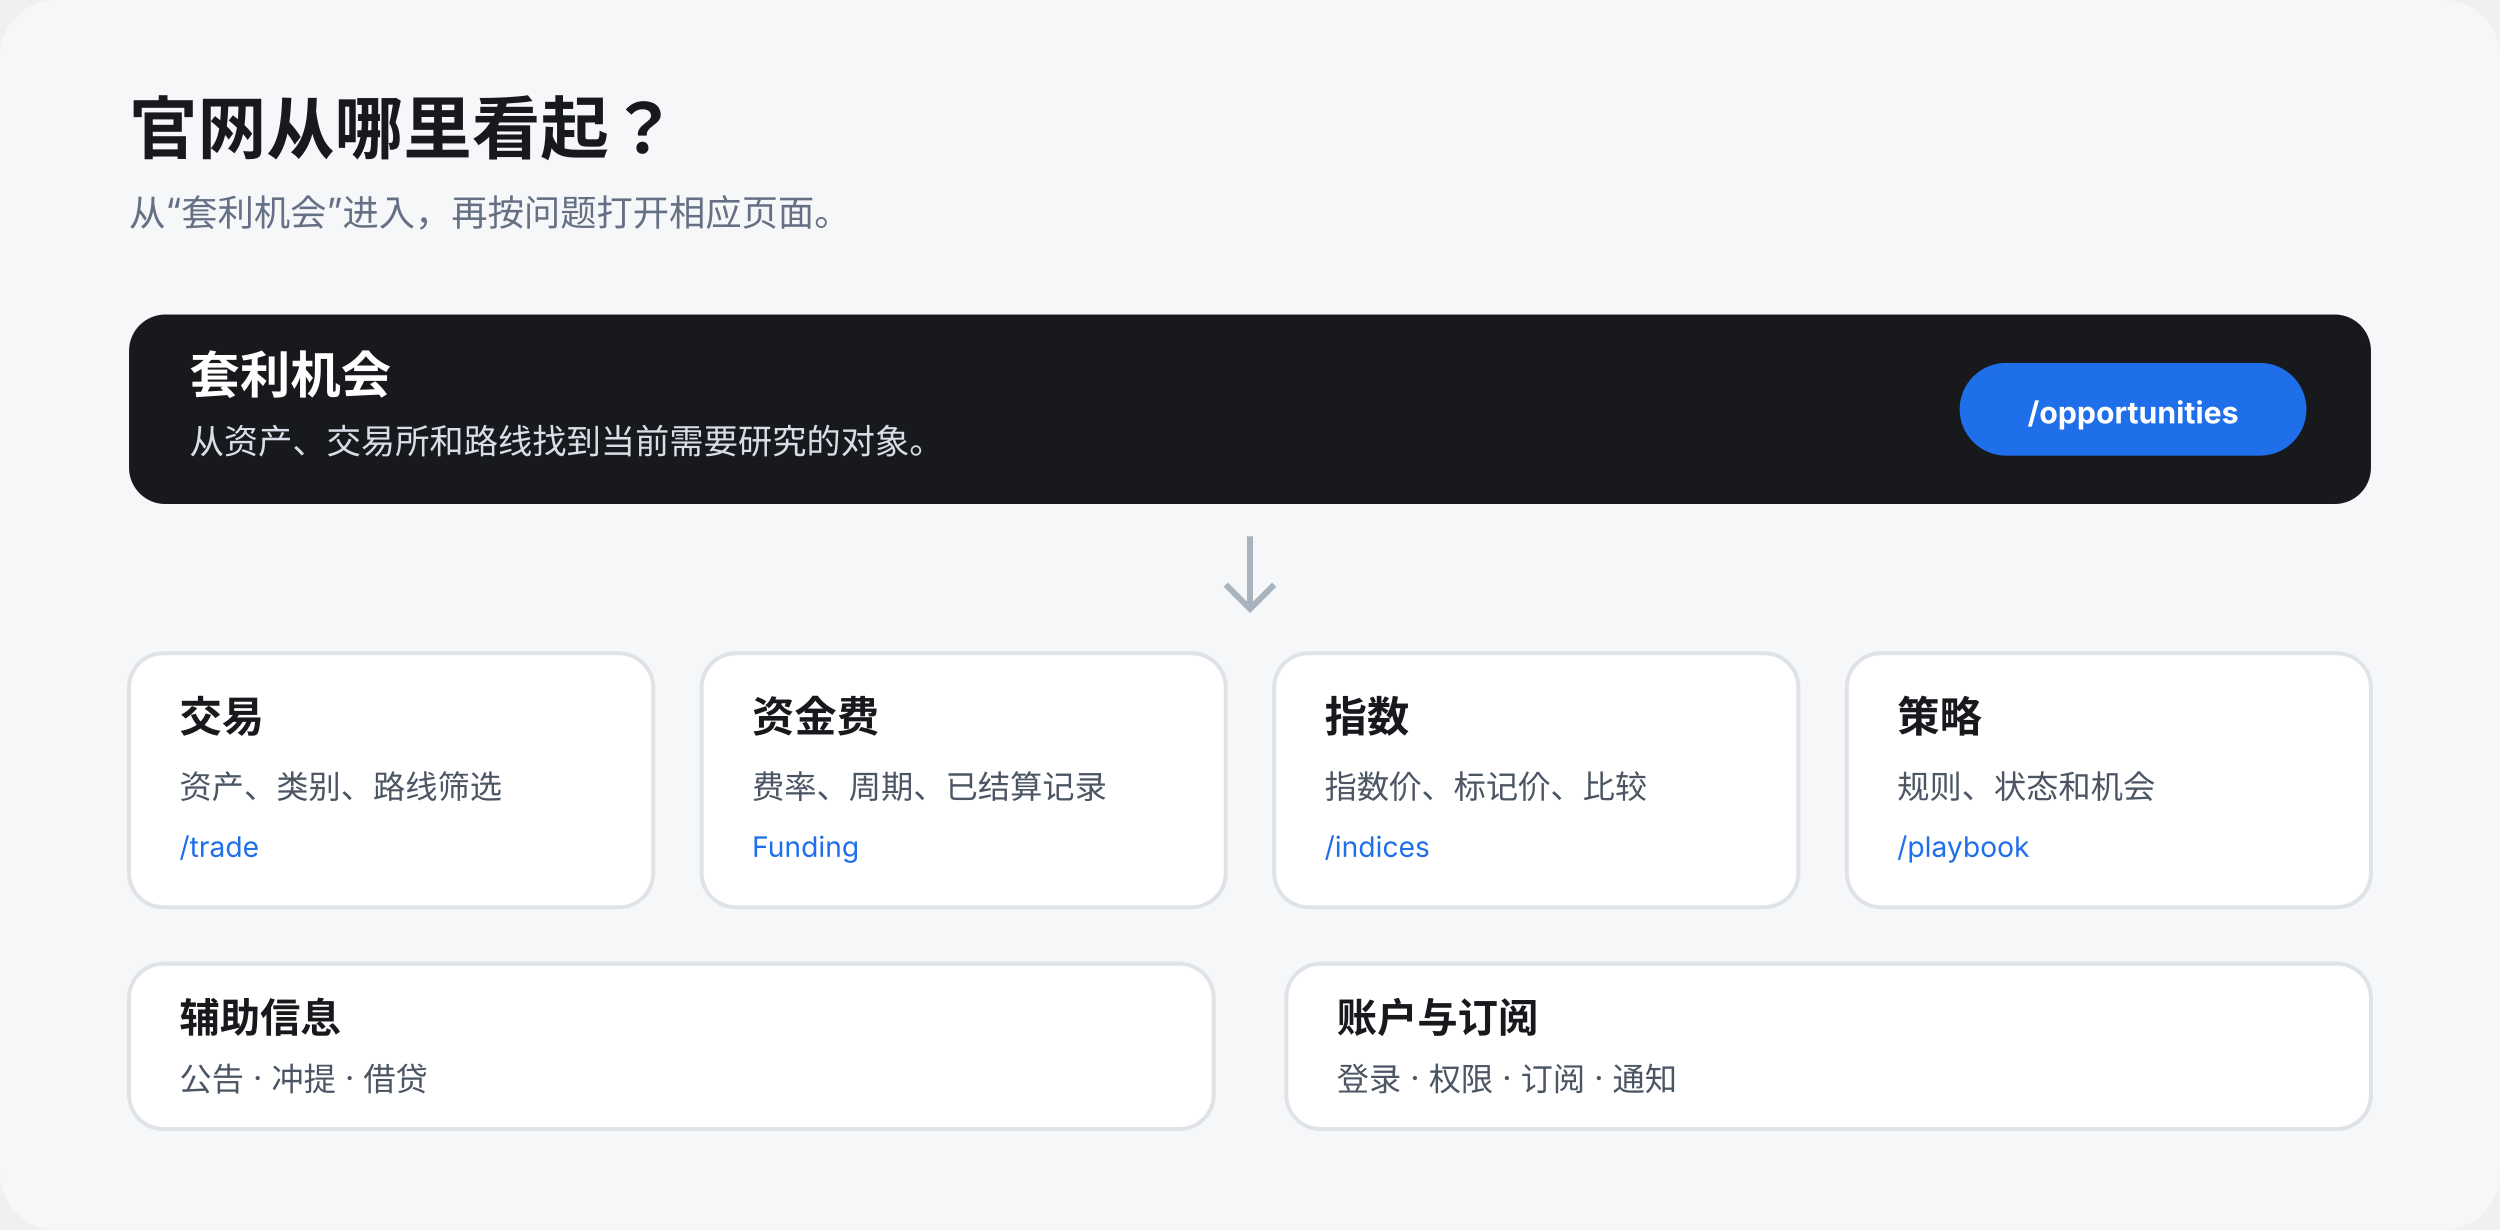
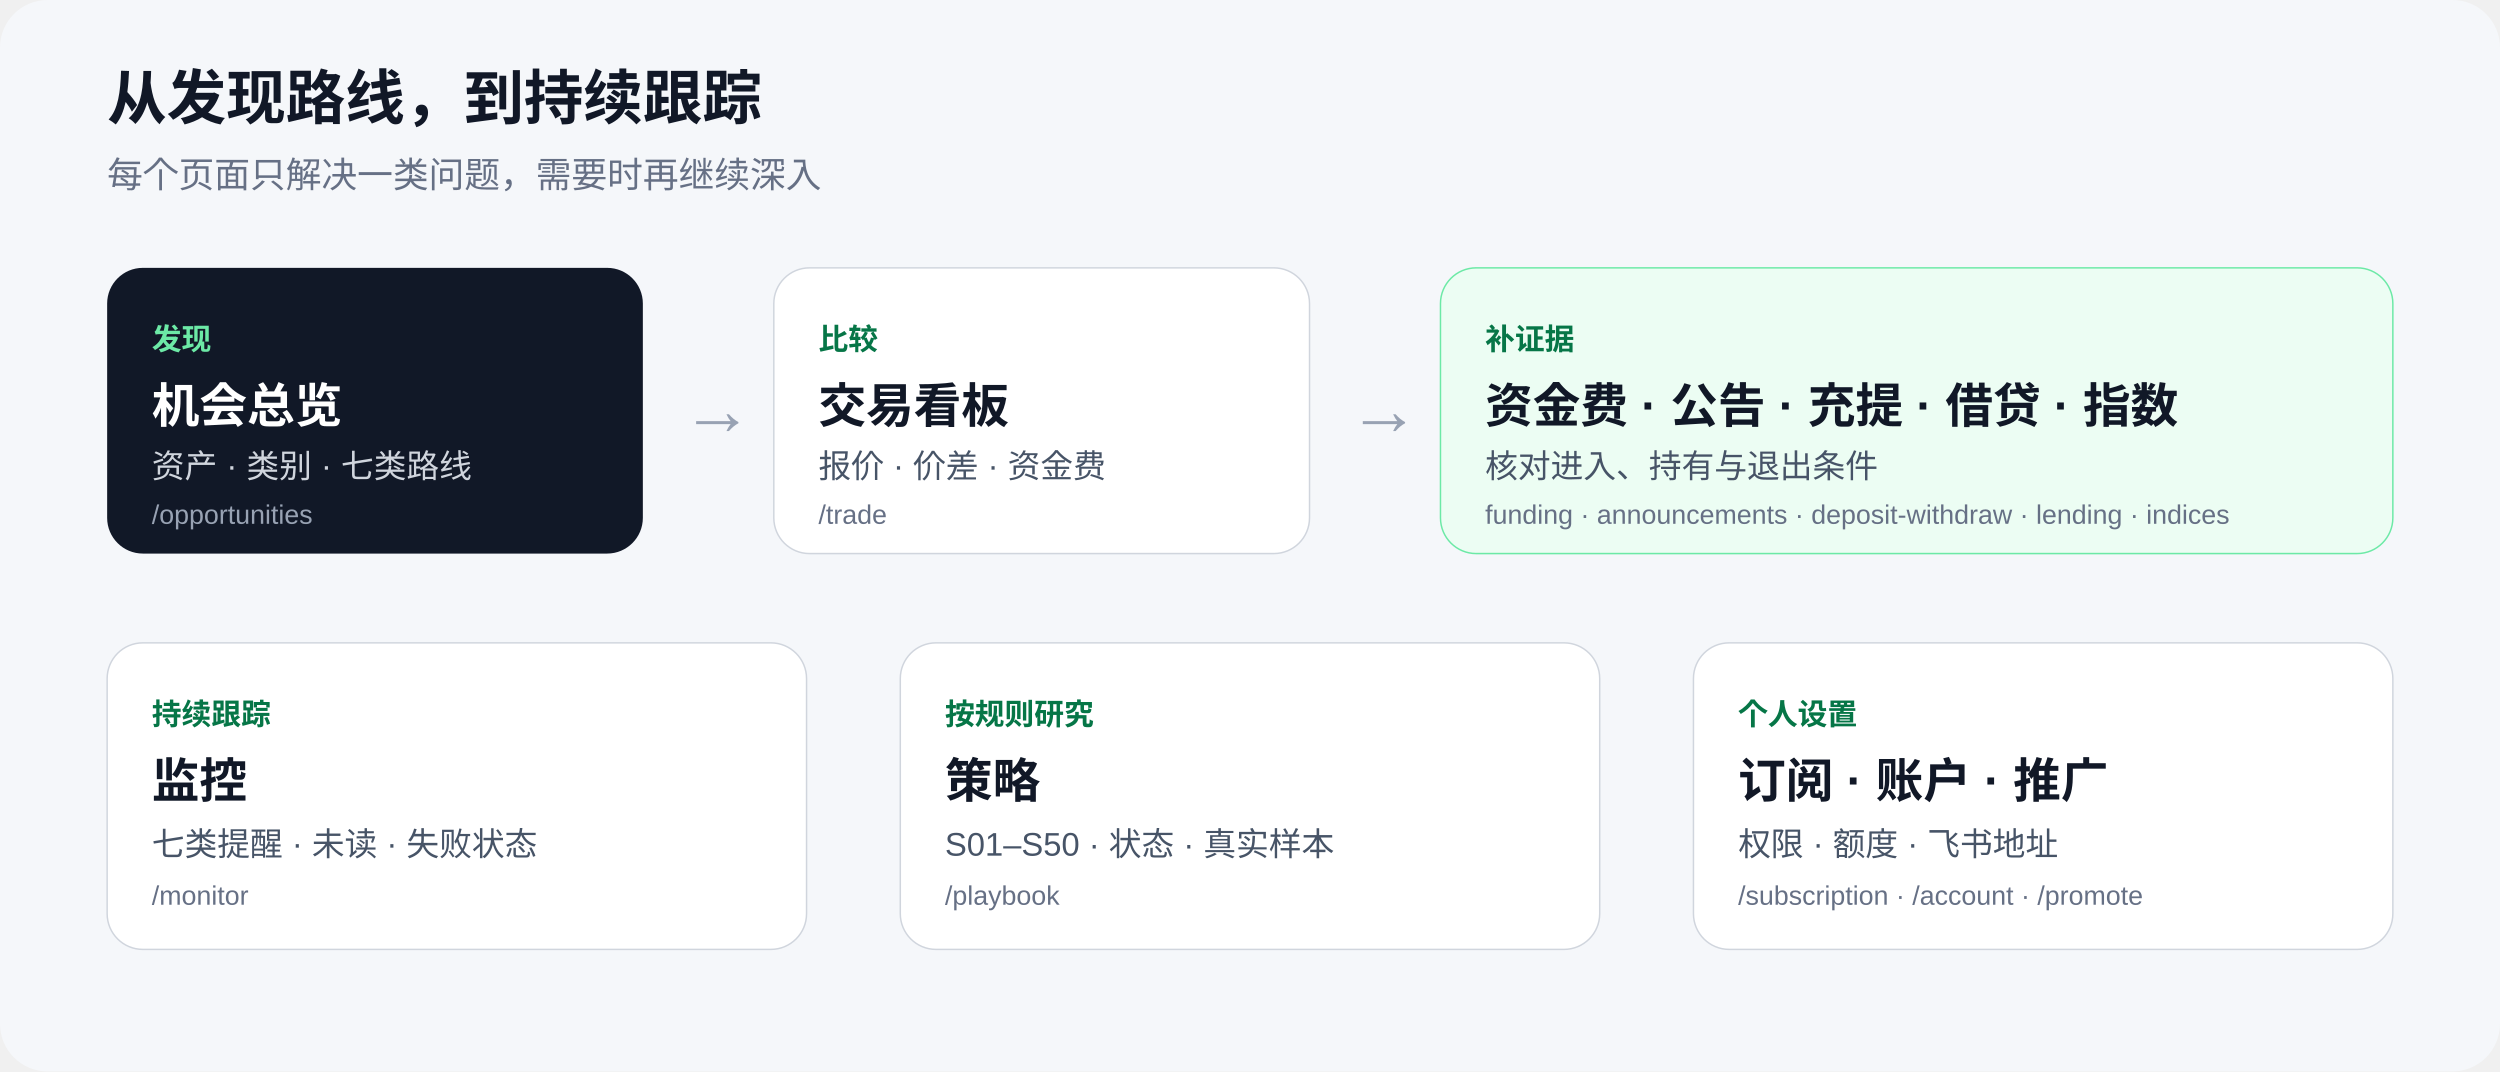
- <svg xmlns="http://www.w3.org/2000/svg" width="1240" height="610" viewBox="0 0 1240 610" role="img" aria-labelledby="title desc">
-   <rect width="1240" height="610" rx="28" fill="#f6f7f9" />
-   <g font-family="-apple-system,BlinkMacSystemFont,'PingFang SC','Microsoft YaHei',sans-serif">
-     <text x="64" y="76" fill="#17191d" font-size="34" font-weight="700">官网从哪里看起？</text>
-     <text x="64" y="112" fill="#667085" font-size="18">从“套利机会”进入，再按问题打开相应页面。</text>
-     <g transform="translate(64 156)">
-       <rect width="1112" height="94" rx="18" fill="#17191d" />
-       <text x="30" y="39" fill="#fff" font-size="25" font-weight="700">套利机会</text>
-       <text x="30" y="69" fill="#d8dee8" font-size="17">从资产、交易所和路线找到当前需要研究的对象。</text>
-       <rect x="908" y="24" width="172" height="46" rx="23" fill="#1f6feb" />
-       <text x="994" y="54" text-anchor="middle" fill="#fff" font-size="15" font-weight="700">/opportunities</text>
-       <path d="M556 110v36" stroke="#a9b3be" stroke-width="3" />
-       <path d="M544 134l12 12 12-12" fill="none" stroke="#a9b3be" stroke-width="3" />
-       <g transform="translate(0 168)">
-         <g>
-           <rect width="260" height="126" rx="17" fill="#fff" stroke="#dfe3e8" stroke-width="2" />
-           <text x="25" y="39" fill="#17191d" font-size="21" font-weight="700">交易</text>
-           <text x="25" y="72" fill="#4b5563" font-size="16">资产、类别、路线筛选</text>
-           <text x="25" y="101" fill="#1f6feb" font-size="14">/trade</text>
-         </g>
-         <g transform="translate(284)">
-           <rect width="260" height="126" rx="17" fill="#fff" stroke="#dfe3e8" stroke-width="2" />
-           <text x="25" y="39" fill="#17191d" font-size="21" font-weight="700">资金费</text>
-           <text x="25" y="72" fill="#4b5563" font-size="16">费率、周期、已结算记录</text>
-           <text x="25" y="101" fill="#1f6feb" font-size="14">Funding</text>
-         </g>
-         <g transform="translate(568)">
-           <rect width="260" height="126" rx="17" fill="#fff" stroke="#dfe3e8" stroke-width="2" />
-           <text x="25" y="39" fill="#17191d" font-size="21" font-weight="700">指数</text>
-           <text x="25" y="72" fill="#4b5563" font-size="16">指数价、标记价、比较</text>
-           <text x="25" y="101" fill="#1f6feb" font-size="14">/indices</text>
-         </g>
-         <g transform="translate(852)">
-           <rect width="260" height="126" rx="17" fill="#fff" stroke="#dfe3e8" stroke-width="2" />
-           <text x="25" y="39" fill="#17191d" font-size="21" font-weight="700">策略</text>
-           <text x="25" y="72" fill="#4b5563" font-size="16">规则、状态和机会</text>
-           <text x="25" y="101" fill="#1f6feb" font-size="14">/playbook</text>
-         </g>
-       </g>
-       <g transform="translate(0 322)">
-         <rect width="538" height="82" rx="17" fill="#fff" stroke="#dfe3e8" stroke-width="2" />
-         <text x="25" y="34" fill="#17191d" font-size="20" font-weight="700">辅助信息</text>
-         <text x="25" y="63" fill="#4b5563" font-size="16">公告 · 冲提 · 借贷</text>
-         <rect x="574" width="538" height="82" rx="17" fill="#fff" stroke="#dfe3e8" stroke-width="2" />
-         <text x="599" y="34" fill="#17191d" font-size="20" font-weight="700">账户与订阅</text>
-         <text x="599" y="63" fill="#4b5563" font-size="16">登录 · 权限 · 订阅 · 通知</text>
-       </g>
+ <svg xmlns="http://www.w3.org/2000/svg" width="1680" height="720" viewBox="0 0 1680 720" role="img" aria-labelledby="title desc">
+   <rect width="1680" height="720" rx="32" fill="#f5f7fa" />
+   <text x="72" y="80" font-family="Arial, PingFang SC, Microsoft YaHei, sans-serif" font-size="40" font-weight="700" fill="#111827">从发现路线，到持续跟踪</text>
+   <text x="72" y="126" font-family="Arial, PingFang SC, Microsoft YaHei, sans-serif" font-size="24" fill="#667085">每个页面只解决一类问题，需要时再继续深入</text>
+   <g font-family="Arial, PingFang SC, Microsoft YaHei, sans-serif">
+     <g transform="translate(72 180)">
+       <rect width="360" height="192" rx="24" fill="#111827" />
+       <text x="30" y="55" font-size="20" font-weight="700" fill="#6ce9a6">发现</text>
+       <text x="30" y="104" font-size="32" font-weight="700" fill="#ffffff">机会总览</text>
+       <text x="30" y="141" font-size="22" fill="#d0d5dd">资产 · 类别 · 七类路线</text>
+       <text x="30" y="172" font-size="18" fill="#98a2b3">/opportunities</text>
+     </g>
+     <text x="458" y="292" font-size="48" fill="#98a2b3">→</text>
+     <g transform="translate(520 180)">
+       <rect width="360" height="192" rx="24" fill="#ffffff" stroke="#d0d5dd" />
+       <text x="30" y="55" font-size="20" font-weight="700" fill="#067647">比较</text>
+       <text x="30" y="104" font-size="32" font-weight="700" fill="#111827">交易看板</text>
+       <text x="30" y="141" font-size="22" fill="#475467">报价 · 价差 · 资金费</text>
+       <text x="30" y="172" font-size="18" fill="#667085">/trade</text>
+     </g>
+     <text x="906" y="292" font-size="48" fill="#98a2b3">→</text>
+     <g transform="translate(968 180)">
+       <rect width="640" height="192" rx="24" fill="#ecfdf3" stroke="#6ce9a6" />
+       <text x="30" y="55" font-size="20" font-weight="700" fill="#067647">补证据</text>
+       <text x="30" y="104" font-size="32" font-weight="700" fill="#111827">资金费 · 公告 · 充提 · 借贷 · 指数</text>
+       <text x="30" y="141" font-size="22" fill="#475467">核对进入、持有与退出条件</text>
+       <text x="30" y="172" font-size="18" fill="#667085">funding · announcements · deposit-withdraw · lending · indices</text>
+     </g>
+     <g transform="translate(72 432)">
+       <rect width="470" height="206" rx="24" fill="#ffffff" stroke="#d0d5dd" />
+       <text x="30" y="55" font-size="20" font-weight="700" fill="#067647">持续跟踪</text>
+       <text x="30" y="104" font-size="32" font-weight="700" fill="#111827">监控</text>
+       <text x="30" y="143" font-size="22" fill="#475467">七类提醒 · 未读 · 失败状态</text>
+       <text x="30" y="176" font-size="18" fill="#667085">/monitor</text>
+     </g>
+     <g transform="translate(605 432)">
+       <rect width="470" height="206" rx="24" fill="#ffffff" stroke="#d0d5dd" />
+       <text x="30" y="55" font-size="20" font-weight="700" fill="#067647">按规则研究</text>
+       <text x="30" y="104" font-size="32" font-weight="700" fill="#111827">策略</text>
+       <text x="30" y="143" font-size="22" fill="#475467">S01–S50 · 状态 · 真实样本</text>
+       <text x="30" y="176" font-size="18" fill="#667085">/playbook</text>
+     </g>
+     <g transform="translate(1138 432)">
+       <rect width="470" height="206" rx="24" fill="#ffffff" stroke="#d0d5dd" />
+       <text x="30" y="55" font-size="20" font-weight="700" fill="#067647">个人设置</text>
+       <text x="30" y="104" font-size="32" font-weight="700" fill="#111827">订阅 · 账户 · 推广</text>
+       <text x="30" y="143" font-size="22" fill="#475467">权限 · 额度 · 飞书地址</text>
+       <text x="30" y="176" font-size="18" fill="#667085">/subscription · /account · /promote</text>
    </g>
  </g>
</svg>
